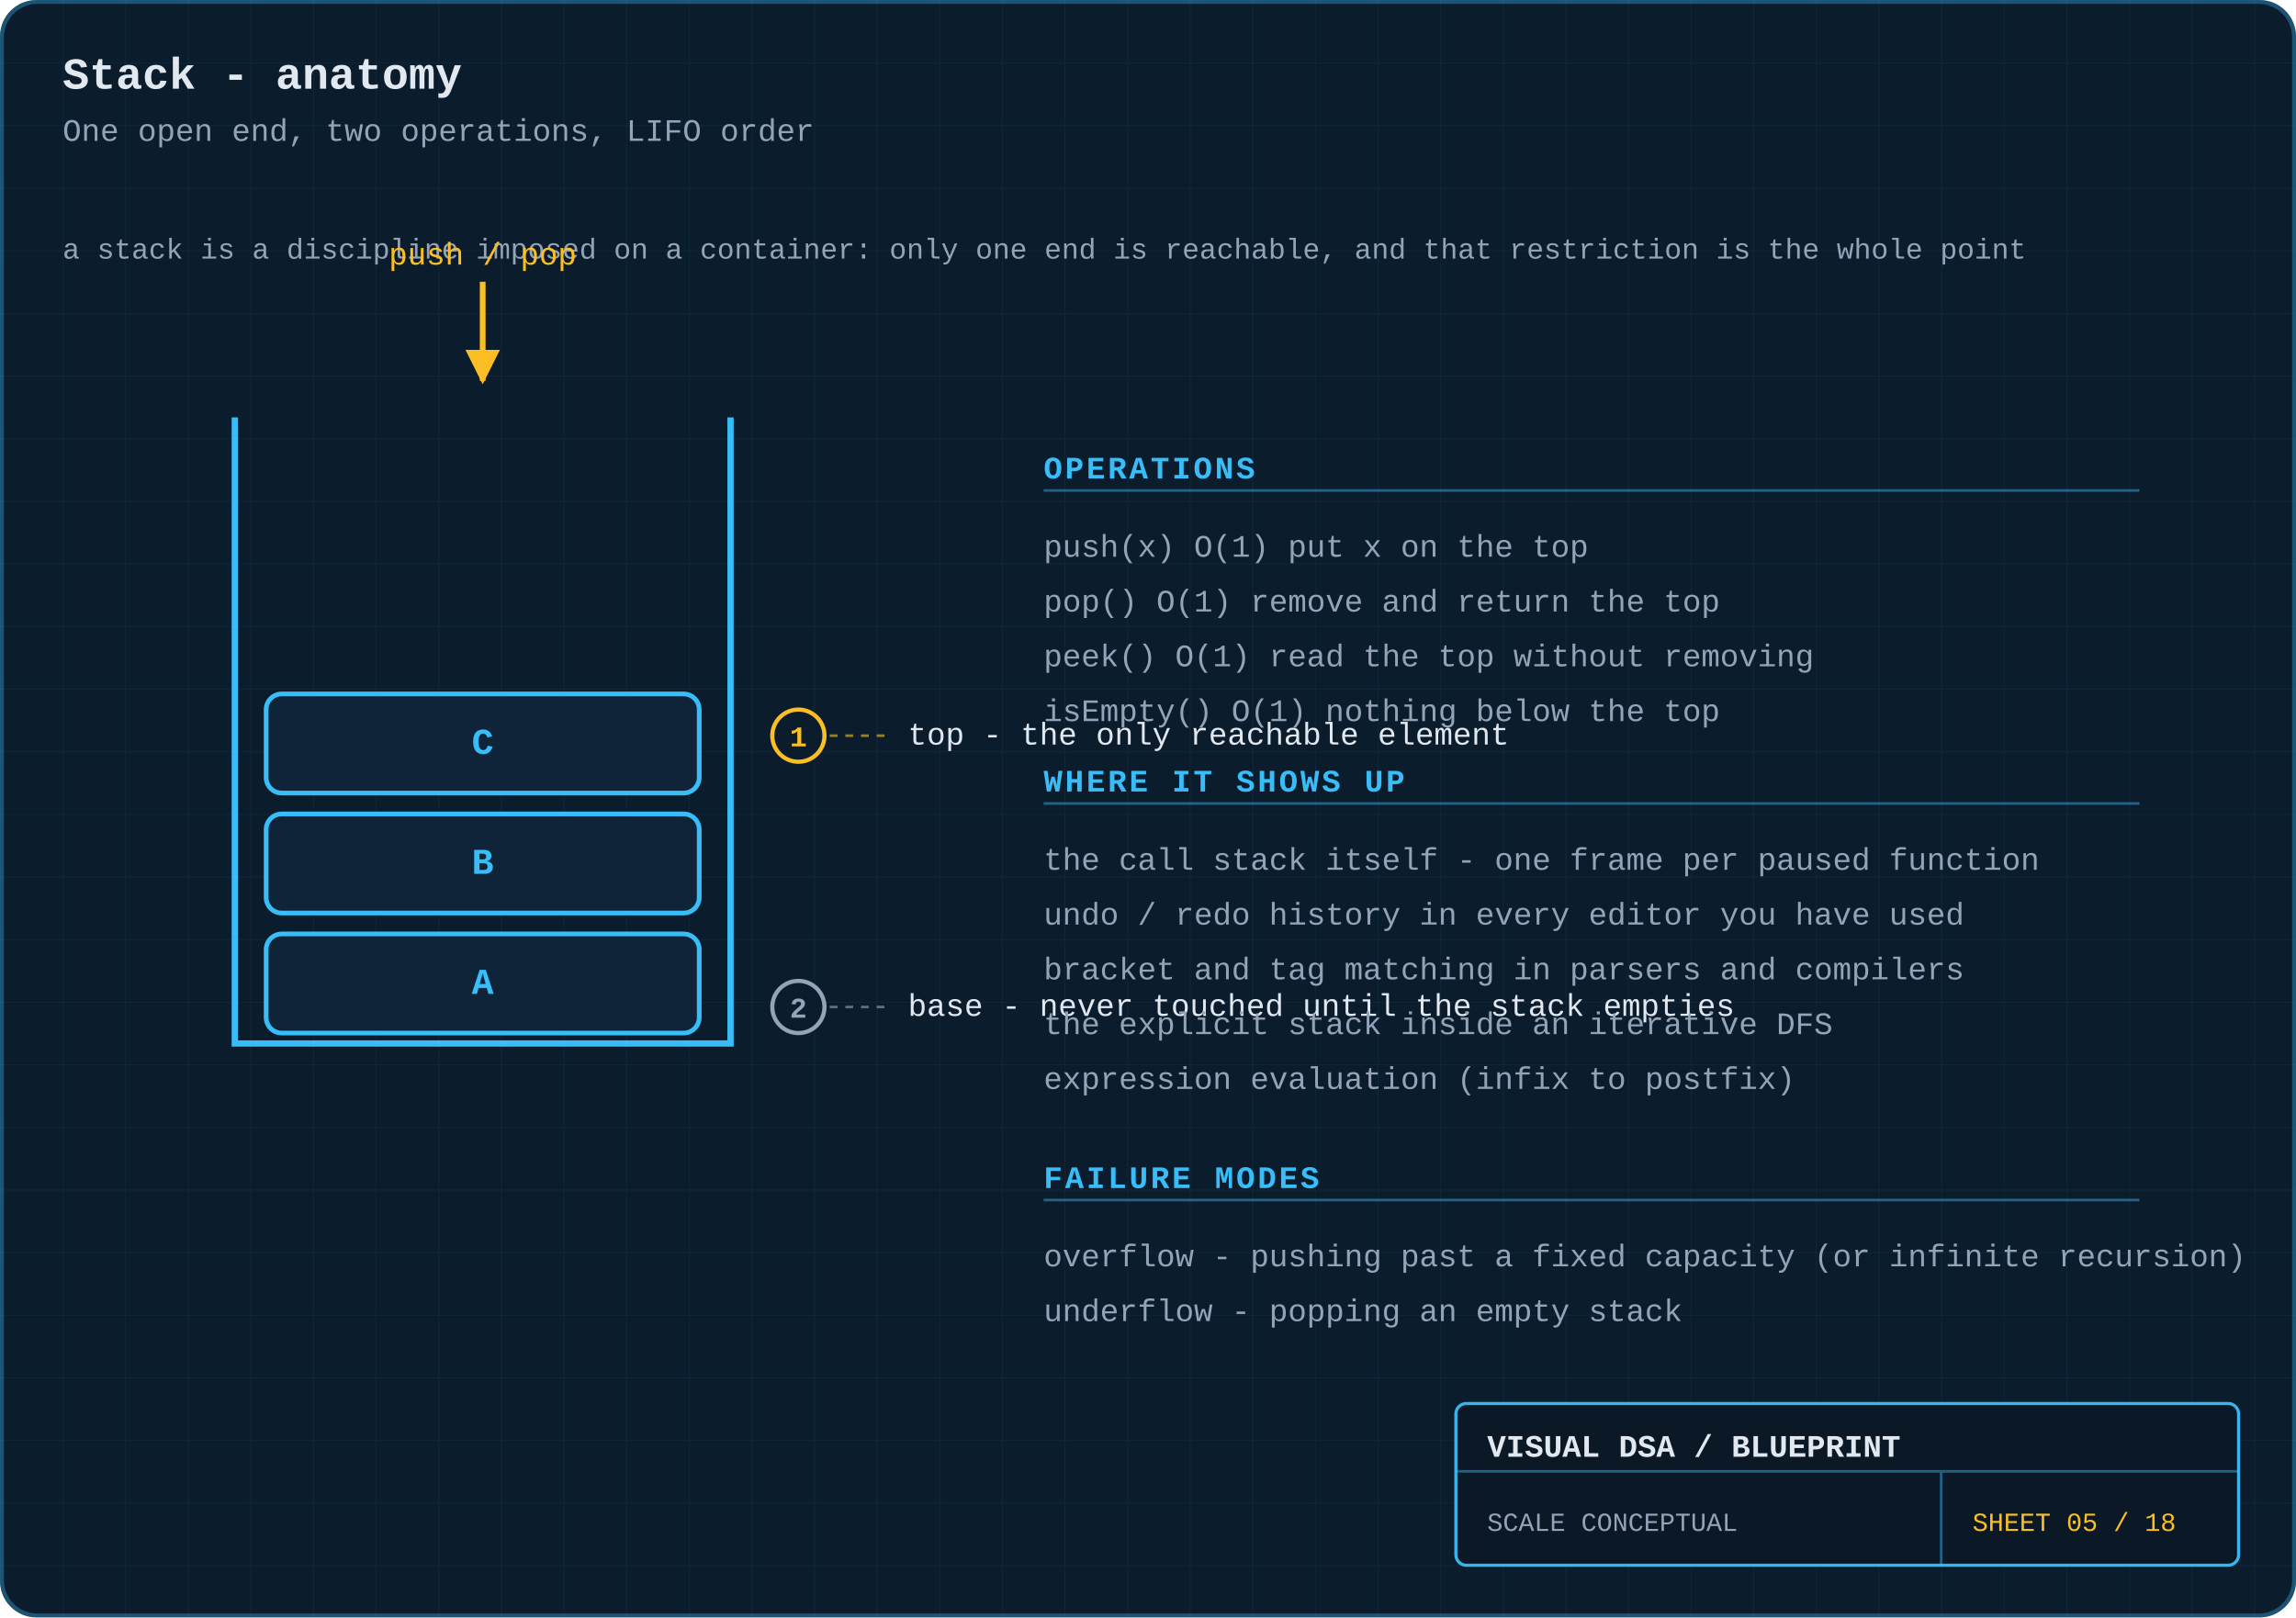
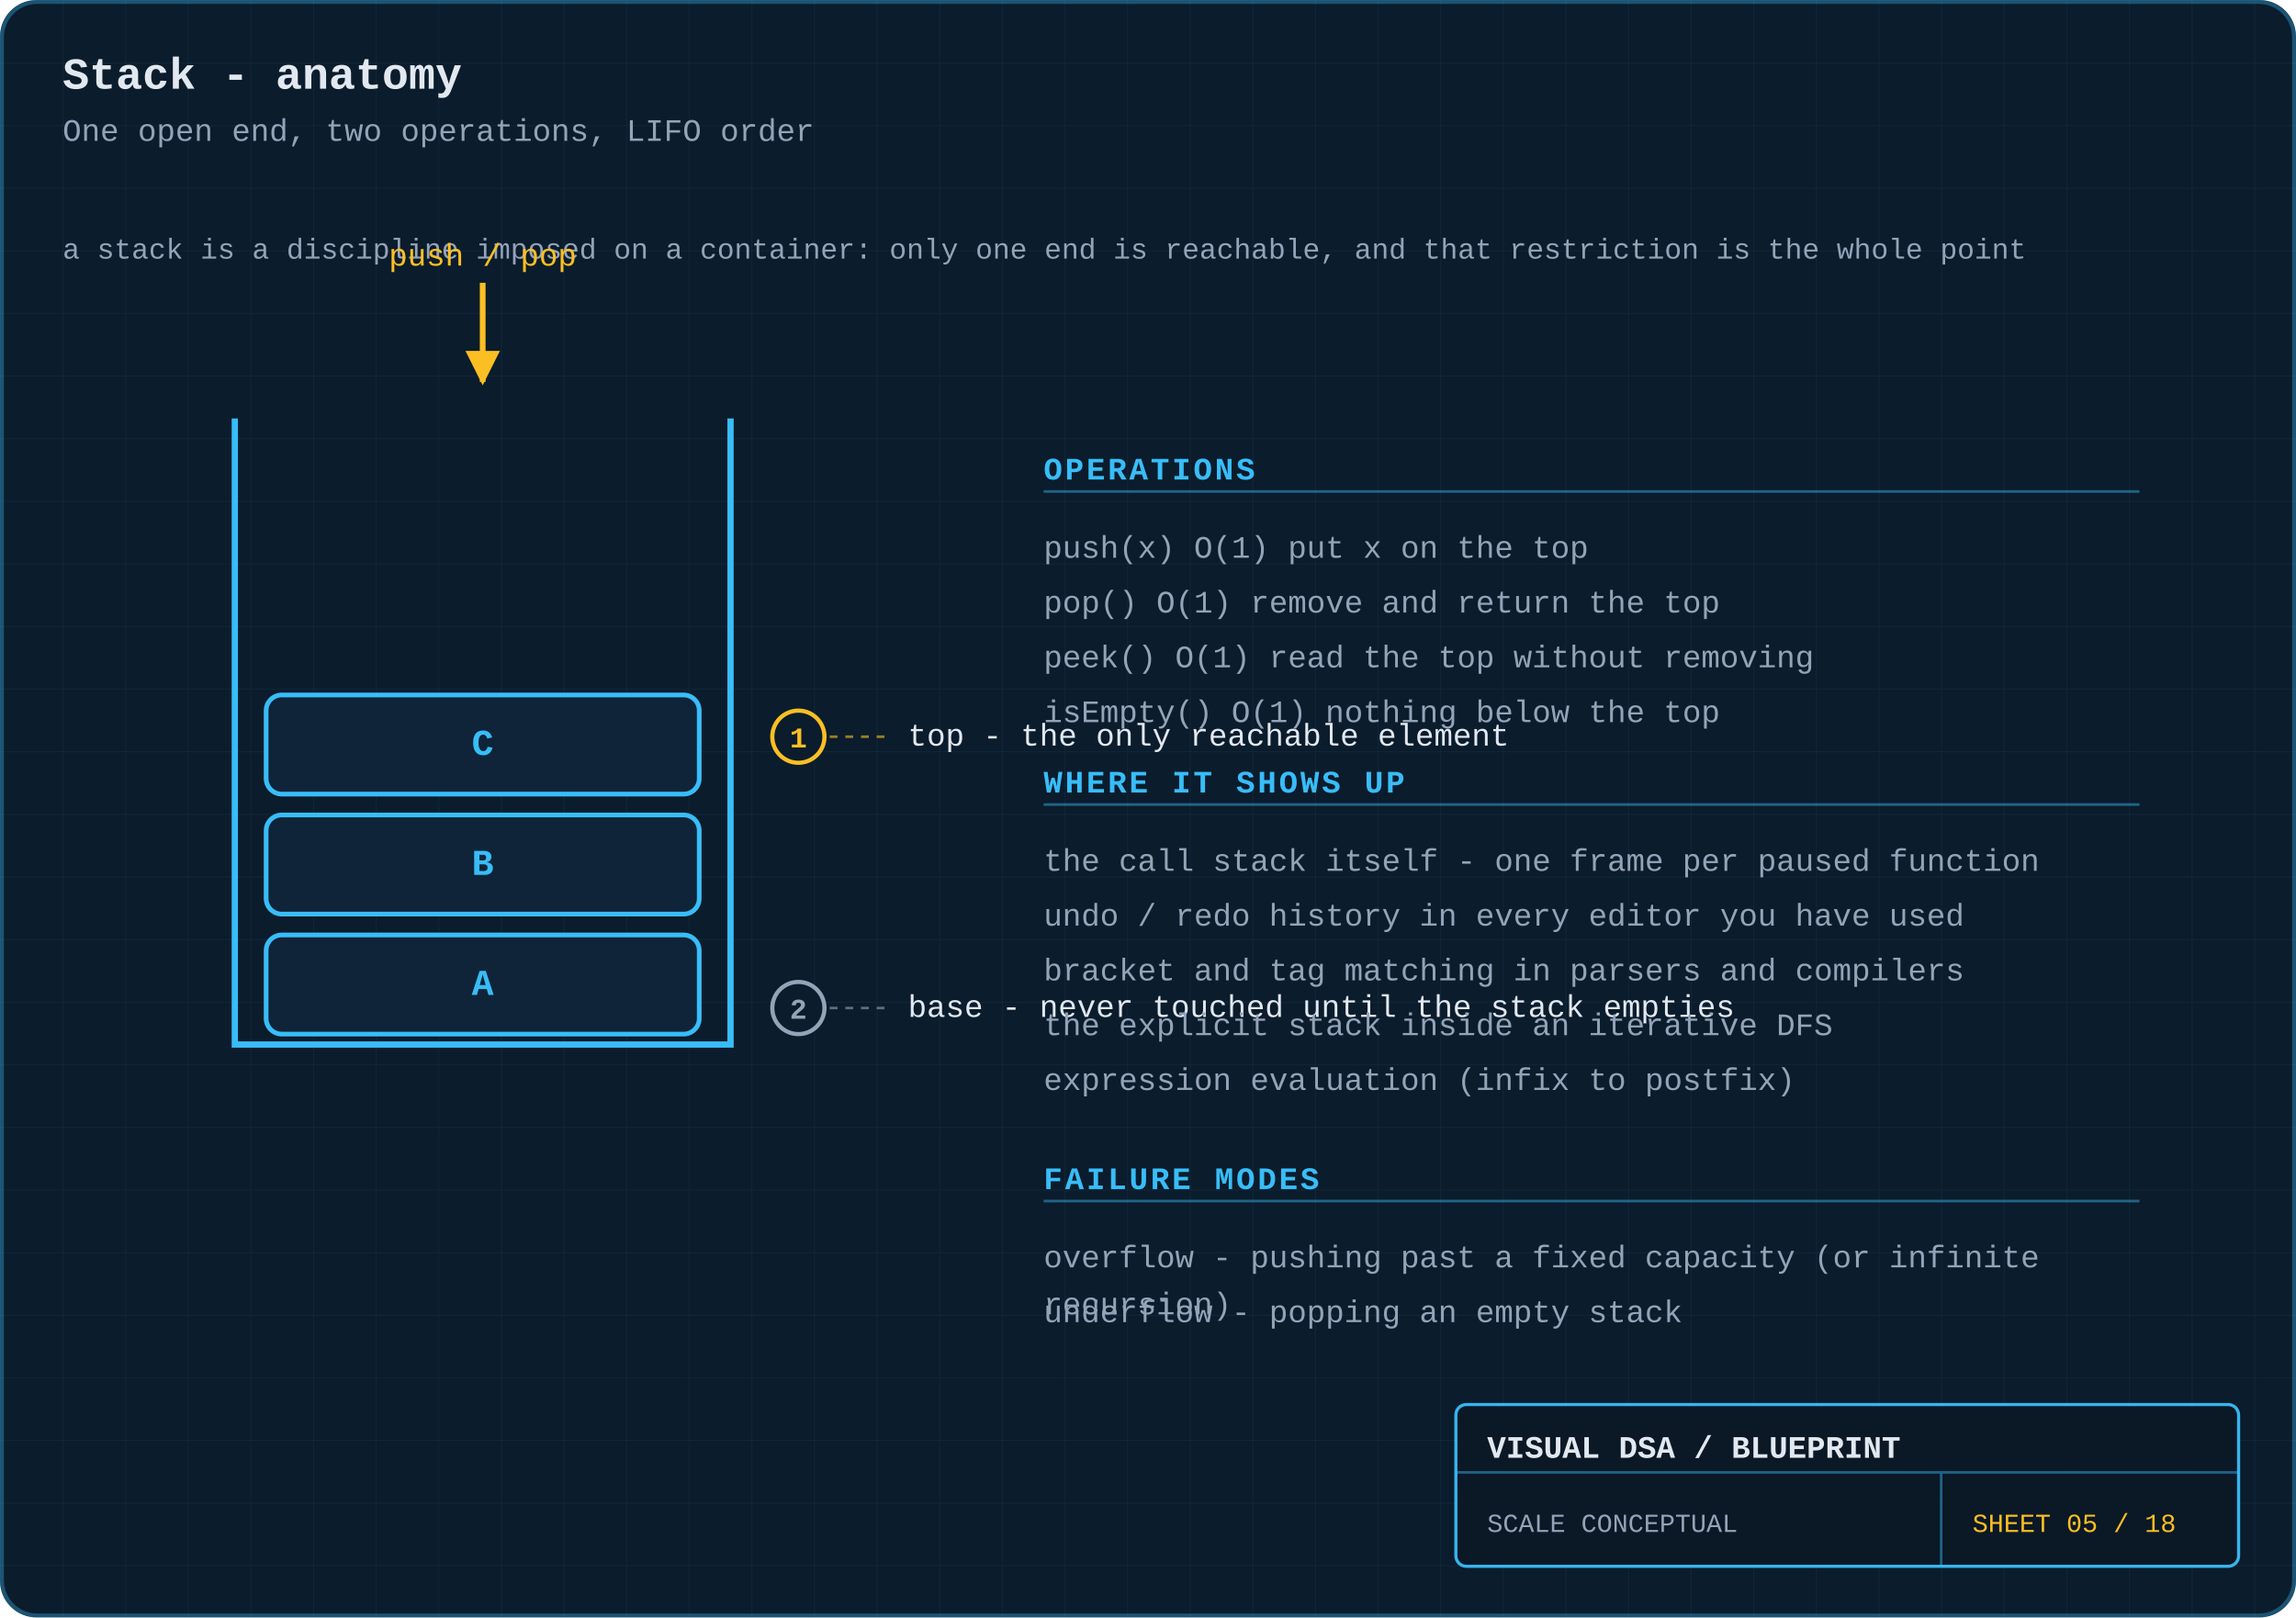
<svg xmlns="http://www.w3.org/2000/svg" viewBox="0 0 880 620" width="880" height="620" role="img" aria-label="Stack - anatomy">
  <defs>
    <pattern id="g" width="24" height="24" patternUnits="userSpaceOnUse">
      <path d="M24 0H0V24" fill="none" stroke="#38bdf8" stroke-width="0.5" opacity="0.09" />
    </pattern>
    <marker id="ar" viewBox="0 0 10 10" refX="9" refY="5" markerWidth="6" markerHeight="6" orient="auto-start-reverse">
      <path d="M0 0 L10 5 L0 10 z" fill="#38bdf8" />
    </marker>
    <marker id="ara" viewBox="0 0 10 10" refX="9" refY="5" markerWidth="6" markerHeight="6" orient="auto-start-reverse">
      <path d="M0 0 L10 5 L0 10 z" fill="#fbbf24" />
    </marker>
    <marker id="arg" viewBox="0 0 10 10" refX="9" refY="5" markerWidth="6" markerHeight="6" orient="auto-start-reverse">
      <path d="M0 0 L10 5 L0 10 z" fill="#34d399" />
    </marker>
  </defs>
  <style>
  text{font-family:ui-monospace, SFMono-Regular, Menlo, Consolas, 'Liberation Mono', monospace;dominant-baseline:middle}
  .title{fill:#e2e8f0;font-size:17px;font-weight:700;dominant-baseline:auto}
  .sub{fill:#94a3b8;font-size:12px;dominant-baseline:auto}
  .lbl{fill:#94a3b8;font-size:11px;text-anchor:middle}
  .lbl-l{fill:#94a3b8;font-size:11px}
  .val{fill:#e2e8f0;font-size:16px;text-anchor:middle;font-weight:600}
  .idx{fill:#64748b;font-size:10px;text-anchor:middle}
  .cell{fill:#0f2438;stroke:#38bdf8;stroke-width:1.5;rx:4}
  .step{fill:#fbbf24;font-size:12px;font-weight:700}
  .edge{stroke:#38bdf8;stroke-width:1.6;fill:none}

  </style>
  <rect x="0" y="0" width="880" height="620" rx="14" fill="#0b1c2c" />
  <rect x="0" y="0" width="880" height="620" rx="14" fill="url(#g)" />
  <rect x="0.75" y="0.75" width="878.5" height="618.5" rx="13.5" fill="none" stroke="#38bdf8" stroke-width="1.5" opacity="0.35" />
  <text class="title" x="24" y="34">Stack - anatomy</text>
  <text class="sub" x="24" y="54">One open end, two operations, LIFO order</text>
-   <text class="lbl-l" x="24" y="96">a stack is a discipline imposed on a container: only one end is reachable, and that restriction is the whole point</text>
-   <path d="M90 160 L90 400 L280 400 L280 160" fill="none" stroke="#38bdf8" stroke-width="2.4" />
-   <rect x="102" y="358" width="166" height="38" rx="6" fill="#0f2438" stroke="#38bdf8" stroke-width="1.8" />
-   <text x="185.0" y="377.0" font-size="14" font-weight="600" fill="#38bdf8" text-anchor="middle" dominant-baseline="middle">A</text>
-   <rect x="102" y="312" width="166" height="38" rx="6" fill="#0f2438" stroke="#38bdf8" stroke-width="1.8" />
-   <text x="185.0" y="331.0" font-size="14" font-weight="600" fill="#38bdf8" text-anchor="middle" dominant-baseline="middle">B</text>
-   <rect x="102" y="266" width="166" height="38" rx="6" fill="#0f2438" stroke="#38bdf8" stroke-width="1.8" />
-   <text x="185.0" y="285.0" font-size="14" font-weight="600" fill="#38bdf8" text-anchor="middle" dominant-baseline="middle">C</text>
-   <path d="M306 282 L340 282" stroke="#fbbf24" stroke-width="1" opacity="0.6" stroke-dasharray="3 3" />
-   <circle cx="306" cy="282" r="10" fill="#0b1c2c" stroke="#fbbf24" stroke-width="1.6" />
-   <text x="306" y="283" font-size="11" font-weight="700" fill="#fbbf24" text-anchor="middle" dominant-baseline="middle">1</text>
-   <text x="348" y="282" font-size="12" fill="#e2e8f0" text-anchor="start" dominant-baseline="middle">top - the only reachable element</text>
-   <path d="M306 386 L340 386" stroke="#94a3b8" stroke-width="1" opacity="0.6" stroke-dasharray="3 3" />
-   <circle cx="306" cy="386" r="10" fill="#0b1c2c" stroke="#94a3b8" stroke-width="1.6" />
-   <text x="306" y="387" font-size="11" font-weight="700" fill="#94a3b8" text-anchor="middle" dominant-baseline="middle">2</text>
-   <text x="348" y="386" font-size="12" fill="#e2e8f0" text-anchor="start" dominant-baseline="middle">base - never touched until the stack empties</text>
-   <path d="M185.0 108 L185.0 146" stroke="#fbbf24" stroke-width="2.2" fill="none" marker-end="url(#ara)" />
-   <text x="185.0" y="98" font-size="12" fill="#fbbf24" text-anchor="middle">push / pop</text>
-   <text x="400" y="180" font-size="12" font-weight="700" fill="#38bdf8" letter-spacing="1">OPERATIONS</text>
-   <path d="M400 188 L820 188" stroke="#38bdf8" stroke-width="1" opacity="0.45" />
-   <text x="400" y="210" font-size="12" fill="#94a3b8">push(x)   O(1)   put x on the top</text>
-   <text x="400" y="231" font-size="12" fill="#94a3b8">pop()     O(1)   remove and return the top</text>
-   <text x="400" y="252" font-size="12" fill="#94a3b8">peek()    O(1)   read the top without removing</text>
-   <text x="400" y="273" font-size="12" fill="#94a3b8">isEmpty() O(1)   nothing below the top</text>
-   <text x="400" y="300" font-size="12" font-weight="700" fill="#38bdf8" letter-spacing="1">WHERE IT SHOWS UP</text>
-   <path d="M400 308 L820 308" stroke="#38bdf8" stroke-width="1" opacity="0.45" />
-   <text x="400" y="330" font-size="12" fill="#94a3b8">the call stack itself - one frame per paused function</text>
-   <text x="400" y="351" font-size="12" fill="#94a3b8">undo / redo history in every editor you have used</text>
-   <text x="400" y="372" font-size="12" fill="#94a3b8">bracket and tag matching in parsers and compilers</text>
-   <text x="400" y="393" font-size="12" fill="#94a3b8">the explicit stack inside an iterative DFS</text>
-   <text x="400" y="414" font-size="12" fill="#94a3b8">expression evaluation (infix to postfix)</text>
-   <text x="400" y="452" font-size="12" font-weight="700" fill="#38bdf8" letter-spacing="1">FAILURE MODES</text>
-   <path d="M400 460 L820 460" stroke="#38bdf8" stroke-width="1" opacity="0.45" />
-   <text x="400" y="482" font-size="12" fill="#94a3b8">overflow  - pushing past a fixed capacity (or infinite recursion)</text>
-   <text x="400" y="503" font-size="12" fill="#94a3b8">underflow - popping an empty stack</text>
-   <rect x="558" y="538" width="300" height="62" rx="4" fill="#0a1826" stroke="#38bdf8" stroke-width="1.2" opacity="0.95" />
-   <path d="M558 564 L858 564 M744 564 L744 600" stroke="#38bdf8" stroke-width="1" opacity="0.45" />
-   <text x="570" y="555" font-size="12" font-weight="700" fill="#e2e8f0">VISUAL DSA / BLUEPRINT</text>
-   <text x="570" y="584" font-size="10" fill="#94a3b8">SCALE CONCEPTUAL</text>
-   <text x="756" y="584" font-size="10" fill="#fbbf24">SHEET 05 / 18</text>
+   <text class="lbl-l hdrline" x="24" y="96">a stack is a discipline imposed on a container: only one end is reachable, and that restriction is the whole point</text>
+   <g transform="translate(0,0.4)">
+     <path d="M90 160 L90 400 L280 400 L280 160" fill="none" stroke="#38bdf8" stroke-width="2.4" />
+     <rect x="102" y="358" width="166" height="38" rx="6" fill="#0f2438" stroke="#38bdf8" stroke-width="1.8" />
+     <text x="185.0" y="377.0" font-size="14" font-weight="600" fill="#38bdf8" text-anchor="middle" dominant-baseline="middle">A</text>
+     <rect x="102" y="312" width="166" height="38" rx="6" fill="#0f2438" stroke="#38bdf8" stroke-width="1.8" />
+     <text x="185.0" y="331.0" font-size="14" font-weight="600" fill="#38bdf8" text-anchor="middle" dominant-baseline="middle">B</text>
+     <rect x="102" y="266" width="166" height="38" rx="6" fill="#0f2438" stroke="#38bdf8" stroke-width="1.8" />
+     <text x="185.0" y="285.0" font-size="14" font-weight="600" fill="#38bdf8" text-anchor="middle" dominant-baseline="middle">C</text>
+     <path d="M306 282 L340 282" stroke="#fbbf24" stroke-width="1" opacity="0.6" stroke-dasharray="3 3" />
+     <circle cx="306" cy="282" r="10" fill="#0b1c2c" stroke="#fbbf24" stroke-width="1.6" />
+     <text x="306" y="283" font-size="11" font-weight="700" fill="#fbbf24" text-anchor="middle" dominant-baseline="middle">1</text>
+     <text x="348" y="282" font-size="12" fill="#e2e8f0" text-anchor="start" dominant-baseline="middle">top - the only reachable element</text>
+     <path d="M306 386 L340 386" stroke="#94a3b8" stroke-width="1" opacity="0.6" stroke-dasharray="3 3" />
+     <circle cx="306" cy="386" r="10" fill="#0b1c2c" stroke="#94a3b8" stroke-width="1.6" />
+     <text x="306" y="387" font-size="11" font-weight="700" fill="#94a3b8" text-anchor="middle" dominant-baseline="middle">2</text>
+     <text x="348" y="386" font-size="12" fill="#e2e8f0" text-anchor="start" dominant-baseline="middle">base - never touched until the stack empties</text>
+     <path d="M185.0 108 L185.0 146" stroke="#fbbf24" stroke-width="2.2" fill="none" marker-end="url(#ara)" />
+     <text x="185.0" y="98" font-size="12" fill="#fbbf24" text-anchor="middle">push / pop</text>
+     <text x="400" y="180" font-size="12" font-weight="700" fill="#38bdf8" letter-spacing="1">OPERATIONS</text>
+     <path d="M400 188 L820 188" stroke="#38bdf8" stroke-width="1" opacity="0.45" />
+     <text x="400" y="210" font-size="12" fill="#94a3b8">push(x)   O(1)   put x on the top</text>
+     <text x="400" y="231" font-size="12" fill="#94a3b8">pop()     O(1)   remove and return the top</text>
+     <text x="400" y="252" font-size="12" fill="#94a3b8">peek()    O(1)   read the top without removing</text>
+     <text x="400" y="273" font-size="12" fill="#94a3b8">isEmpty() O(1)   nothing below the top</text>
+     <text x="400" y="300" font-size="12" font-weight="700" fill="#38bdf8" letter-spacing="1">WHERE IT SHOWS UP</text>
+     <path d="M400 308 L820 308" stroke="#38bdf8" stroke-width="1" opacity="0.45" />
+     <text x="400" y="330" font-size="12" fill="#94a3b8">the call stack itself - one frame per paused function</text>
+     <text x="400" y="351" font-size="12" fill="#94a3b8">undo / redo history in every editor you have used</text>
+     <text x="400" y="372" font-size="12" fill="#94a3b8">bracket and tag matching in parsers and compilers</text>
+     <text x="400" y="393" font-size="12" fill="#94a3b8">the explicit stack inside an iterative DFS</text>
+     <text x="400" y="414" font-size="12" fill="#94a3b8">expression evaluation (infix to postfix)</text>
+     <text x="400" y="452" font-size="12" font-weight="700" fill="#38bdf8" letter-spacing="1">FAILURE MODES</text>
+     <path d="M400 460 L820 460" stroke="#38bdf8" stroke-width="1" opacity="0.45" />
+     <text x="400" y="482" font-size="12" fill="#94a3b8">
+       <tspan x="400" dy="0">overflow  - pushing past a fixed capacity (or infinite</tspan>
+       <tspan x="400" dy="18.0">recursion)</tspan>
+     </text>
+     <text x="400" y="503" font-size="12" fill="#94a3b8">underflow - popping an empty stack</text>
+     <rect x="558" y="538" width="300" height="62" rx="4" fill="#0a1826" stroke="#38bdf8" stroke-width="1.2" opacity="0.95" />
+     <path d="M558 564 L858 564 M744 564 L744 600" stroke="#38bdf8" stroke-width="1" opacity="0.45" />
+     <text x="570" y="555" font-size="12" font-weight="700" fill="#e2e8f0">VISUAL DSA / BLUEPRINT</text>
+     <text x="570" y="584" font-size="10" fill="#94a3b8">SCALE CONCEPTUAL</text>
+     <text x="756" y="584" font-size="10" fill="#fbbf24">SHEET 05 / 18</text>
+   </g>
</svg>
